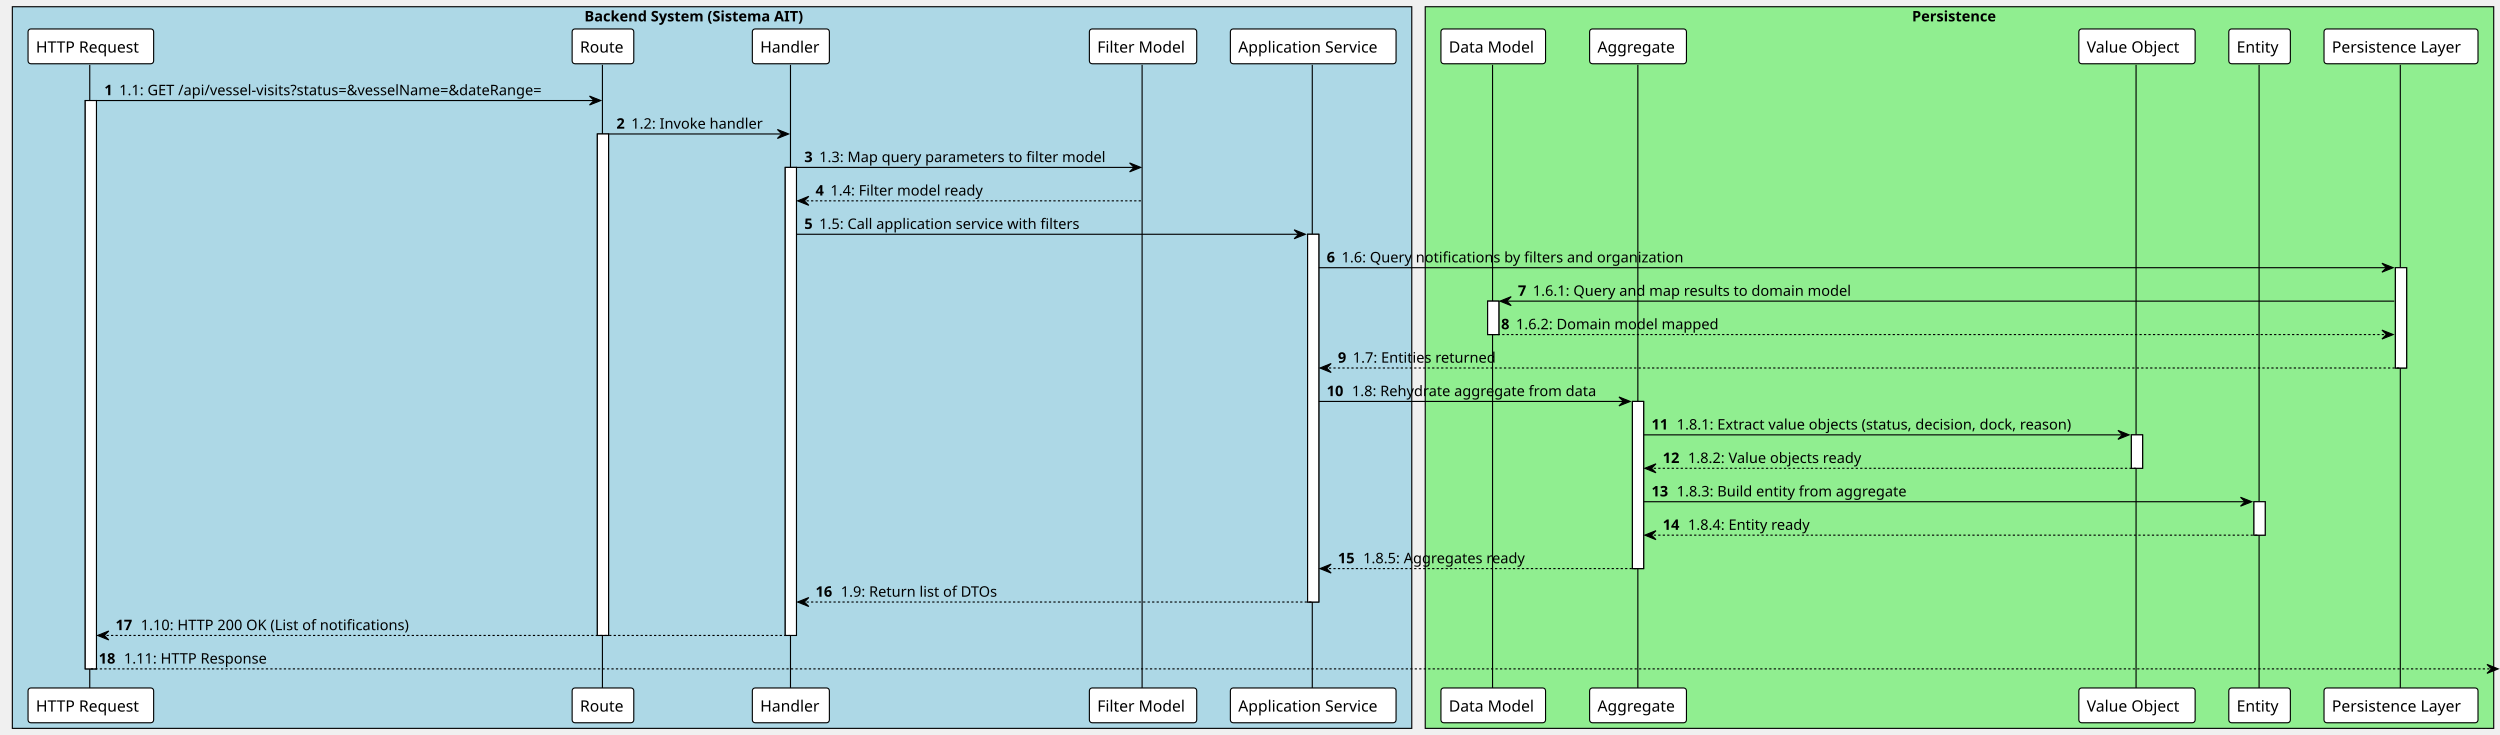
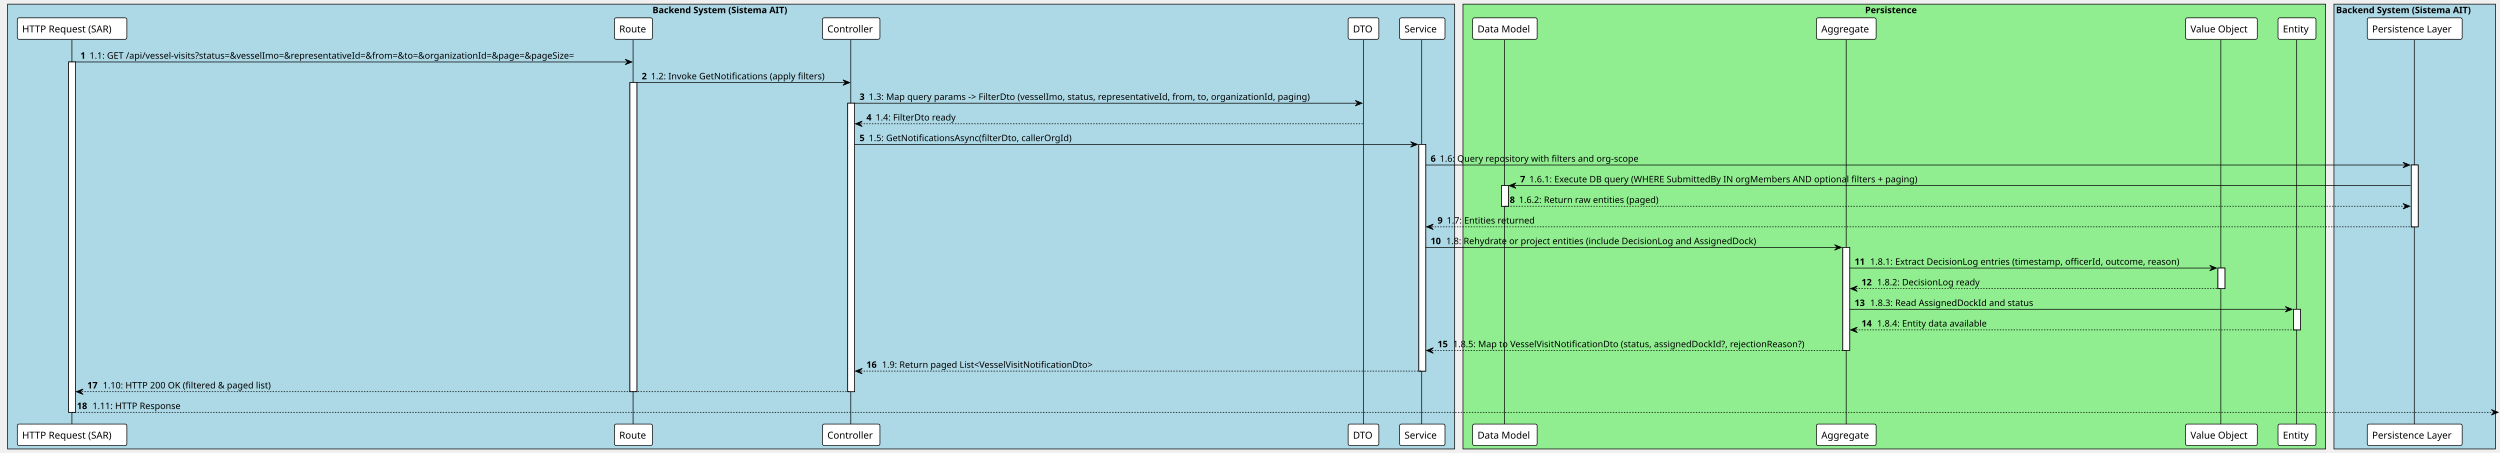
- <svg xmlns="http://www.w3.org/2000/svg" contentStyleType="text/css" data-diagram-type="SEQUENCE" height="393px" preserveAspectRatio="none" style="width:1337px;height:393px;background:#FFFFFF;" version="1.1" viewBox="0 0 1337 393" width="1337.4px" zoomAndPan="magnify">
+ <svg xmlns="http://www.w3.org/2000/svg" contentStyleType="text/css" data-diagram-type="SEQUENCE" height="393px" preserveAspectRatio="none" style="width:2169px;height:393px;background:#FFFFFF;" version="1.1" viewBox="0 0 2169 393" width="2169px" zoomAndPan="magnify">
  <defs />
  <g>
-     <rect fill="#ADD8E6" height="385.93" style="stroke:#000000;stroke-width:0.6;" width="748.415" x="6.6" y="3.6" />
-     <text fill="#000000" font-family="Verdana" font-size="7.8" font-weight="bold" lengthAdjust="spacing" textLength="136.534" x="312.541" y="11.442">Backend System (Sistema AIT)</text>
-     <rect fill="#90EE90" height="385.93" style="stroke:#000000;stroke-width:0.6;" width="571.423" x="762.215" y="3.6" />
-     <text fill="#000000" font-family="Verdana" font-size="7.8" font-weight="bold" lengthAdjust="spacing" textLength="50.753" x="1022.55" y="11.442">Persistence</text>
-     <g>
-       <rect fill="#FFFFFF" height="303.953" style="stroke:#000000;stroke-width:0.6;" width="6" x="45.584" y="53.768" />
-     </g>
-     <g>
-       <rect fill="#FFFFFF" height="268.194" style="stroke:#000000;stroke-width:0.6;" width="6" x="319.46" y="71.648" />
-     </g>
-     <g>
-       <rect fill="#FFFFFF" height="250.314" style="stroke:#000000;stroke-width:0.6;" width="6" x="419.95" y="89.527" />
-     </g>
-     <g>
-       <rect fill="#FFFFFF" height="196.675" style="stroke:#000000;stroke-width:0.6;" width="6" x="699.31" y="125.286" />
-     </g>
-     <g>
-       <rect fill="#FFFFFF" height="17.88" style="stroke:#000000;stroke-width:0.6;" width="6" x="795.588" y="161.046" />
-     </g>
-     <g>
-       <rect fill="#FFFFFF" height="89.398" style="stroke:#000000;stroke-width:0.6;" width="6" x="873.019" y="214.684" />
-     </g>
-     <g>
-       <rect fill="#FFFFFF" height="17.88" style="stroke:#000000;stroke-width:0.6;" width="6" x="1139.864" y="232.564" />
-     </g>
-     <g>
-       <rect fill="#FFFFFF" height="17.88" style="stroke:#000000;stroke-width:0.6;" width="6" x="1205.421" y="268.323" />
-     </g>
-     <g>
-       <rect fill="#FFFFFF" height="53.639" style="stroke:#000000;stroke-width:0.6;" width="6" x="1281.061" y="143.166" />
-     </g>
-     <g>
-       <rect fill="#000000" fill-opacity="0" height="333.833" width="4.8" x="46.184" y="34.688" />
-       <line style="stroke:#000000;stroke-width:0.6;" x1="48" x2="48" y1="34.688" y2="368.521" />
-     </g>
-     <g>
-       <rect fill="#000000" fill-opacity="0" height="333.833" width="4.8" x="320.06" y="34.688" />
-       <line style="stroke:#000000;stroke-width:0.6;" x1="322.176" x2="322.176" y1="34.688" y2="368.521" />
-     </g>
-     <g>
-       <rect fill="#000000" fill-opacity="0" height="333.833" width="4.8" x="420.55" y="34.688" />
-       <line style="stroke:#000000;stroke-width:0.6;" x1="422.75" x2="422.75" y1="34.688" y2="368.521" />
-     </g>
-     <g>
-       <rect fill="#000000" fill-opacity="0" height="333.833" width="4.8" x="608.9" y="34.688" />
-       <line style="stroke:#000000;stroke-width:0.6;" x1="610.796" x2="610.796" y1="34.688" y2="368.521" />
-     </g>
-     <g>
-       <rect fill="#000000" fill-opacity="0" height="333.833" width="4.8" x="699.91" y="34.688" />
-       <line style="stroke:#000000;stroke-width:0.6;" x1="701.805" x2="701.805" y1="34.688" y2="368.521" />
-     </g>
-     <g>
-       <rect fill="#000000" fill-opacity="0" height="333.833" width="4.8" x="796.188" y="34.688" />
-       <line style="stroke:#000000;stroke-width:0.6;" x1="798.215" x2="798.215" y1="34.688" y2="368.521" />
-     </g>
-     <g>
-       <rect fill="#000000" fill-opacity="0" height="333.833" width="4.8" x="873.619" y="34.688" />
-       <line style="stroke:#000000;stroke-width:0.6;" x1="875.924" x2="875.924" y1="34.688" y2="368.521" />
-     </g>
-     <g>
-       <rect fill="#000000" fill-opacity="0" height="333.833" width="4.8" x="1140.464" y="34.688" />
-       <line style="stroke:#000000;stroke-width:0.6;" x1="1142.368" x2="1142.368" y1="34.688" y2="368.521" />
-     </g>
-     <g>
-       <rect fill="#000000" fill-opacity="0" height="333.833" width="4.8" x="1206.021" y="34.688" />
-       <line style="stroke:#000000;stroke-width:0.6;" x1="1208.16" x2="1208.16" y1="34.688" y2="368.521" />
-     </g>
-     <g>
-       <rect fill="#000000" fill-opacity="0" height="333.833" width="4.8" x="1281.661" y="34.688" />
-       <line style="stroke:#000000;stroke-width:0.6;" x1="1283.683" x2="1283.683" y1="34.688" y2="368.521" />
+     <rect fill="#ADD8E6" height="385.93" style="stroke:#000000;stroke-width:0.6;" width="1255.483" x="6.6" y="3.6" />
+     <text fill="#000000" font-family="Verdana" font-size="7.8" font-weight="bold" lengthAdjust="spacing" textLength="136.534" x="566.074" y="11.442">Backend System (Sistema AIT)</text>
+     <rect fill="#90EE90" height="385.93" style="stroke:#000000;stroke-width:0.6;" width="748.451" x="1269.283" y="3.6" />
+     <text fill="#000000" font-family="Verdana" font-size="7.8" font-weight="bold" lengthAdjust="spacing" textLength="50.753" x="1618.131" y="11.442">Persistence</text>
+     <rect fill="#ADD8E6" height="385.93" style="stroke:#000000;stroke-width:0.6;" width="140.134" x="2024.933" y="3.6" />
+     <text fill="#000000" font-family="Verdana" font-size="7.8" font-weight="bold" lengthAdjust="spacing" textLength="136.534" x="2026.733" y="11.442">Backend System (Sistema AIT)</text>
+     <g>
+       <rect fill="#FFFFFF" height="303.953" style="stroke:#000000;stroke-width:0.6;" width="6" x="59.537" y="53.768" />
+     </g>
+     <g>
+       <rect fill="#FFFFFF" height="268.194" style="stroke:#000000;stroke-width:0.6;" width="6" x="546.546" y="71.648" />
+     </g>
+     <g>
+       <rect fill="#FFFFFF" height="250.314" style="stroke:#000000;stroke-width:0.6;" width="6" x="735.498" y="89.527" />
+     </g>
+     <g>
+       <rect fill="#FFFFFF" height="196.675" style="stroke:#000000;stroke-width:0.6;" width="6" x="1230.989" y="125.286" />
+     </g>
+     <g>
+       <rect fill="#FFFFFF" height="17.88" style="stroke:#000000;stroke-width:0.6;" width="6" x="1302.655" y="161.046" />
+     </g>
+     <g>
+       <rect fill="#FFFFFF" height="89.398" style="stroke:#000000;stroke-width:0.6;" width="6" x="1598.836" y="214.684" />
+     </g>
+     <g>
+       <rect fill="#FFFFFF" height="17.88" style="stroke:#000000;stroke-width:0.6;" width="6" x="1924.314" y="232.564" />
+     </g>
+     <g>
+       <rect fill="#FFFFFF" height="17.88" style="stroke:#000000;stroke-width:0.6;" width="6" x="1989.872" y="268.323" />
+     </g>
+     <g>
+       <rect fill="#FFFFFF" height="53.639" style="stroke:#000000;stroke-width:0.6;" width="6" x="2092" y="143.166" />
+     </g>
+     <g>
+       <rect fill="#000000" fill-opacity="0" height="333.833" width="4.8" x="60.137" y="34.688" />
+       <line style="stroke:#000000;stroke-width:0.6;" x1="62.4" x2="62.4" y1="34.688" y2="368.521" />
+     </g>
+     <g>
+       <rect fill="#000000" fill-opacity="0" height="333.833" width="4.8" x="547.146" y="34.688" />
+       <line style="stroke:#000000;stroke-width:0.6;" x1="549.262" x2="549.262" y1="34.688" y2="368.521" />
+     </g>
+     <g>
+       <rect fill="#000000" fill-opacity="0" height="333.833" width="4.8" x="736.098" y="34.688" />
+       <line style="stroke:#000000;stroke-width:0.6;" x1="738.163" x2="738.163" y1="34.688" y2="368.521" />
+     </g>
+     <g>
+       <rect fill="#000000" fill-opacity="0" height="333.833" width="4.8" x="1180.565" y="34.688" />
+       <line style="stroke:#000000;stroke-width:0.6;" x1="1182.835" x2="1182.835" y1="34.688" y2="368.521" />
+     </g>
+     <g>
+       <rect fill="#000000" fill-opacity="0" height="333.833" width="4.8" x="1231.589" y="34.688" />
+       <line style="stroke:#000000;stroke-width:0.6;" x1="1233.495" x2="1233.495" y1="34.688" y2="368.521" />
+     </g>
+     <g>
+       <rect fill="#000000" fill-opacity="0" height="333.833" width="4.8" x="1303.255" y="34.688" />
+       <line style="stroke:#000000;stroke-width:0.6;" x1="1305.283" x2="1305.283" y1="34.688" y2="368.521" />
+     </g>
+     <g>
+       <rect fill="#000000" fill-opacity="0" height="333.833" width="4.8" x="1599.436" y="34.688" />
+       <line style="stroke:#000000;stroke-width:0.6;" x1="1601.741" x2="1601.741" y1="34.688" y2="368.521" />
+     </g>
+     <g>
+       <rect fill="#000000" fill-opacity="0" height="333.833" width="4.8" x="1924.914" y="34.688" />
+       <line style="stroke:#000000;stroke-width:0.6;" x1="1926.818" x2="1926.818" y1="34.688" y2="368.521" />
+     </g>
+     <g>
+       <rect fill="#000000" fill-opacity="0" height="333.833" width="4.8" x="1990.472" y="34.688" />
+       <line style="stroke:#000000;stroke-width:0.6;" x1="1992.61" x2="1992.61" y1="34.688" y2="368.521" />
+     </g>
+     <g>
+       <rect fill="#000000" fill-opacity="0" height="333.833" width="4.8" x="2092.6" y="34.688" />
+       <line style="stroke:#000000;stroke-width:0.6;" x1="2094.623" x2="2094.623" y1="34.688" y2="368.521" />
    </g>
    <g class="participant participant-head" data-participant="HttpRequest">
-       <rect fill="#FFFFFF" height="18.609" rx="1.5" ry="1.5" style="stroke:#000000;stroke-width:0.6;" width="67.167" x="15" y="15.48" />
-       <text fill="#000000" font-family="Verdana" font-size="8.4" lengthAdjust="spacing" textLength="58.767" x="19.2" y="28.125">HTTP Request</text>
+       <rect fill="#FFFFFF" height="18.609" rx="1.5" ry="1.5" style="stroke:#000000;stroke-width:0.6;" width="95.074" x="15" y="15.48" />
+       <text fill="#000000" font-family="Verdana" font-size="8.4" lengthAdjust="spacing" textLength="86.674" x="19.2" y="28.125">HTTP Request (SAR)</text>
    </g>
    <g class="participant participant-tail" data-participant="HttpRequest">
-       <rect fill="#FFFFFF" height="18.609" rx="1.5" ry="1.5" style="stroke:#000000;stroke-width:0.6;" width="67.167" x="15" y="367.921" />
-       <text fill="#000000" font-family="Verdana" font-size="8.4" lengthAdjust="spacing" textLength="58.767" x="19.2" y="380.566">HTTP Request</text>
+       <rect fill="#FFFFFF" height="18.609" rx="1.5" ry="1.5" style="stroke:#000000;stroke-width:0.6;" width="95.074" x="15" y="367.921" />
+       <text fill="#000000" font-family="Verdana" font-size="8.4" lengthAdjust="spacing" textLength="86.674" x="19.2" y="380.566">HTTP Request (SAR)</text>
    </g>
    <g class="participant participant-head" data-participant="Route">
-       <rect fill="#FFFFFF" height="18.609" rx="1.5" ry="1.5" style="stroke:#000000;stroke-width:0.6;" width="32.968" x="305.976" y="15.48" />
-       <text fill="#000000" font-family="Verdana" font-size="8.4" lengthAdjust="spacing" textLength="24.568" x="310.176" y="28.125">Route</text>
+       <rect fill="#FFFFFF" height="18.609" rx="1.5" ry="1.5" style="stroke:#000000;stroke-width:0.6;" width="32.968" x="533.062" y="15.48" />
+       <text fill="#000000" font-family="Verdana" font-size="8.4" lengthAdjust="spacing" textLength="24.568" x="537.262" y="28.125">Route</text>
    </g>
    <g class="participant participant-tail" data-participant="Route">
-       <rect fill="#FFFFFF" height="18.609" rx="1.5" ry="1.5" style="stroke:#000000;stroke-width:0.6;" width="32.968" x="305.976" y="367.921" />
-       <text fill="#000000" font-family="Verdana" font-size="8.4" lengthAdjust="spacing" textLength="24.568" x="310.176" y="380.566">Route</text>
-     </g>
-     <g class="participant participant-head" data-participant="Handler">
-       <rect fill="#FFFFFF" height="18.609" rx="1.5" ry="1.5" style="stroke:#000000;stroke-width:0.6;" width="41.2" x="402.35" y="15.48" />
-       <text fill="#000000" font-family="Verdana" font-size="8.4" lengthAdjust="spacing" textLength="32.8" x="406.55" y="28.125">Handler</text>
-     </g>
-     <g class="participant participant-tail" data-participant="Handler">
-       <rect fill="#FFFFFF" height="18.609" rx="1.5" ry="1.5" style="stroke:#000000;stroke-width:0.6;" width="41.2" x="402.35" y="367.921" />
-       <text fill="#000000" font-family="Verdana" font-size="8.4" lengthAdjust="spacing" textLength="32.8" x="406.55" y="380.566">Handler</text>
-     </g>
-     <g class="participant participant-head" data-participant="FilterModel">
-       <rect fill="#FFFFFF" height="18.609" rx="1.5" ry="1.5" style="stroke:#000000;stroke-width:0.6;" width="57.41" x="582.596" y="15.48" />
-       <text fill="#000000" font-family="Verdana" font-size="8.4" lengthAdjust="spacing" textLength="49.01" x="586.796" y="28.125">Filter Model</text>
-     </g>
-     <g class="participant participant-tail" data-participant="FilterModel">
-       <rect fill="#FFFFFF" height="18.609" rx="1.5" ry="1.5" style="stroke:#000000;stroke-width:0.6;" width="57.41" x="582.596" y="367.921" />
-       <text fill="#000000" font-family="Verdana" font-size="8.4" lengthAdjust="spacing" textLength="49.01" x="586.796" y="380.566">Filter Model</text>
-     </g>
-     <g class="participant participant-head" data-participant="AppService">
-       <rect fill="#FFFFFF" height="18.609" rx="1.5" ry="1.5" style="stroke:#000000;stroke-width:0.6;" width="88.61" x="658.005" y="15.48" />
-       <text fill="#000000" font-family="Verdana" font-size="8.4" lengthAdjust="spacing" textLength="80.21" x="662.205" y="28.125">Application Service</text>
-     </g>
-     <g class="participant participant-tail" data-participant="AppService">
-       <rect fill="#FFFFFF" height="18.609" rx="1.5" ry="1.5" style="stroke:#000000;stroke-width:0.6;" width="88.61" x="658.005" y="367.921" />
-       <text fill="#000000" font-family="Verdana" font-size="8.4" lengthAdjust="spacing" textLength="80.21" x="662.205" y="380.566">Application Service</text>
+       <rect fill="#FFFFFF" height="18.609" rx="1.5" ry="1.5" style="stroke:#000000;stroke-width:0.6;" width="32.968" x="533.062" y="367.921" />
+       <text fill="#000000" font-family="Verdana" font-size="8.4" lengthAdjust="spacing" textLength="24.568" x="537.262" y="380.566">Route</text>
+     </g>
+     <g class="participant participant-head" data-participant="Controller">
+       <rect fill="#FFFFFF" height="18.609" rx="1.5" ry="1.5" style="stroke:#000000;stroke-width:0.6;" width="49.871" x="713.563" y="15.48" />
+       <text fill="#000000" font-family="Verdana" font-size="8.4" lengthAdjust="spacing" textLength="41.471" x="717.763" y="28.125">Controller</text>
+     </g>
+     <g class="participant participant-tail" data-participant="Controller">
+       <rect fill="#FFFFFF" height="18.609" rx="1.5" ry="1.5" style="stroke:#000000;stroke-width:0.6;" width="49.871" x="713.563" y="367.921" />
+       <text fill="#000000" font-family="Verdana" font-size="8.4" lengthAdjust="spacing" textLength="41.471" x="717.763" y="380.566">Controller</text>
+     </g>
+     <g class="participant participant-head" data-participant="Dto">
+       <rect fill="#FFFFFF" height="18.609" rx="1.5" ry="1.5" style="stroke:#000000;stroke-width:0.6;" width="26.66" x="1169.635" y="15.48" />
+       <text fill="#000000" font-family="Verdana" font-size="8.4" lengthAdjust="spacing" textLength="18.26" x="1173.835" y="28.125">DTO</text>
+     </g>
+     <g class="participant participant-tail" data-participant="Dto">
+       <rect fill="#FFFFFF" height="18.609" rx="1.5" ry="1.5" style="stroke:#000000;stroke-width:0.6;" width="26.66" x="1169.635" y="367.921" />
+       <text fill="#000000" font-family="Verdana" font-size="8.4" lengthAdjust="spacing" textLength="18.26" x="1173.835" y="380.566">DTO</text>
+     </g>
+     <g class="participant participant-head" data-participant="Service">
+       <rect fill="#FFFFFF" height="18.609" rx="1.5" ry="1.5" style="stroke:#000000;stroke-width:0.6;" width="39.387" x="1214.295" y="15.48" />
+       <text fill="#000000" font-family="Verdana" font-size="8.4" lengthAdjust="spacing" textLength="30.987" x="1218.495" y="28.125">Service</text>
+     </g>
+     <g class="participant participant-tail" data-participant="Service">
+       <rect fill="#FFFFFF" height="18.609" rx="1.5" ry="1.5" style="stroke:#000000;stroke-width:0.6;" width="39.387" x="1214.295" y="367.921" />
+       <text fill="#000000" font-family="Verdana" font-size="8.4" lengthAdjust="spacing" textLength="30.987" x="1218.495" y="380.566">Service</text>
    </g>
    <g class="participant participant-head" data-participant="DataModel">
-       <rect fill="#FFFFFF" height="18.609" rx="1.5" ry="1.5" style="stroke:#000000;stroke-width:0.6;" width="55.945" x="770.615" y="15.48" />
-       <text fill="#000000" font-family="Verdana" font-size="8.4" lengthAdjust="spacing" textLength="47.545" x="774.815" y="28.125">Data Model</text>
+       <rect fill="#FFFFFF" height="18.609" rx="1.5" ry="1.5" style="stroke:#000000;stroke-width:0.6;" width="55.945" x="1277.683" y="15.48" />
+       <text fill="#000000" font-family="Verdana" font-size="8.4" lengthAdjust="spacing" textLength="47.545" x="1281.883" y="28.125">Data Model</text>
    </g>
    <g class="participant participant-tail" data-participant="DataModel">
-       <rect fill="#FFFFFF" height="18.609" rx="1.5" ry="1.5" style="stroke:#000000;stroke-width:0.6;" width="55.945" x="770.615" y="367.921" />
-       <text fill="#000000" font-family="Verdana" font-size="8.4" lengthAdjust="spacing" textLength="47.545" x="774.815" y="380.566">Data Model</text>
+       <rect fill="#FFFFFF" height="18.609" rx="1.5" ry="1.5" style="stroke:#000000;stroke-width:0.6;" width="55.945" x="1277.683" y="367.921" />
+       <text fill="#000000" font-family="Verdana" font-size="8.4" lengthAdjust="spacing" textLength="47.545" x="1281.883" y="380.566">Data Model</text>
    </g>
    <g class="participant participant-head" data-participant="Aggregate">
-       <rect fill="#FFFFFF" height="18.609" rx="1.5" ry="1.5" style="stroke:#000000;stroke-width:0.6;" width="51.79" x="850.124" y="15.48" />
-       <text fill="#000000" font-family="Verdana" font-size="8.4" lengthAdjust="spacing" textLength="43.39" x="854.324" y="28.125">Aggregate</text>
+       <rect fill="#FFFFFF" height="18.609" rx="1.5" ry="1.5" style="stroke:#000000;stroke-width:0.6;" width="51.79" x="1575.941" y="15.48" />
+       <text fill="#000000" font-family="Verdana" font-size="8.4" lengthAdjust="spacing" textLength="43.39" x="1580.141" y="28.125">Aggregate</text>
    </g>
    <g class="participant participant-tail" data-participant="Aggregate">
-       <rect fill="#FFFFFF" height="18.609" rx="1.5" ry="1.5" style="stroke:#000000;stroke-width:0.6;" width="51.79" x="850.124" y="367.921" />
-       <text fill="#000000" font-family="Verdana" font-size="8.4" lengthAdjust="spacing" textLength="43.39" x="854.324" y="380.566">Aggregate</text>
+       <rect fill="#FFFFFF" height="18.609" rx="1.5" ry="1.5" style="stroke:#000000;stroke-width:0.6;" width="51.79" x="1575.941" y="367.921" />
+       <text fill="#000000" font-family="Verdana" font-size="8.4" lengthAdjust="spacing" textLength="43.39" x="1580.141" y="380.566">Aggregate</text>
    </g>
    <g class="participant participant-head" data-participant="ValueObject">
-       <rect fill="#FFFFFF" height="18.609" rx="1.5" ry="1.5" style="stroke:#000000;stroke-width:0.6;" width="62.192" x="1111.768" y="15.48" />
-       <text fill="#000000" font-family="Verdana" font-size="8.4" lengthAdjust="spacing" textLength="53.792" x="1115.968" y="28.125">Value Object</text>
+       <rect fill="#FFFFFF" height="18.609" rx="1.5" ry="1.5" style="stroke:#000000;stroke-width:0.6;" width="62.192" x="1896.218" y="15.48" />
+       <text fill="#000000" font-family="Verdana" font-size="8.4" lengthAdjust="spacing" textLength="53.792" x="1900.418" y="28.125">Value Object</text>
    </g>
    <g class="participant participant-tail" data-participant="ValueObject">
-       <rect fill="#FFFFFF" height="18.609" rx="1.5" ry="1.5" style="stroke:#000000;stroke-width:0.6;" width="62.192" x="1111.768" y="367.921" />
-       <text fill="#000000" font-family="Verdana" font-size="8.4" lengthAdjust="spacing" textLength="53.792" x="1115.968" y="380.566">Value Object</text>
+       <rect fill="#FFFFFF" height="18.609" rx="1.5" ry="1.5" style="stroke:#000000;stroke-width:0.6;" width="62.192" x="1896.218" y="367.921" />
+       <text fill="#000000" font-family="Verdana" font-size="8.4" lengthAdjust="spacing" textLength="53.792" x="1900.418" y="380.566">Value Object</text>
    </g>
    <g class="participant participant-head" data-participant="Entity">
-       <rect fill="#FFFFFF" height="18.609" rx="1.5" ry="1.5" style="stroke:#000000;stroke-width:0.6;" width="32.923" x="1191.96" y="15.48" />
-       <text fill="#000000" font-family="Verdana" font-size="8.4" lengthAdjust="spacing" textLength="24.523" x="1196.16" y="28.125">Entity</text>
+       <rect fill="#FFFFFF" height="18.609" rx="1.5" ry="1.5" style="stroke:#000000;stroke-width:0.6;" width="32.923" x="1976.41" y="15.48" />
+       <text fill="#000000" font-family="Verdana" font-size="8.4" lengthAdjust="spacing" textLength="24.523" x="1980.61" y="28.125">Entity</text>
    </g>
    <g class="participant participant-tail" data-participant="Entity">
-       <rect fill="#FFFFFF" height="18.609" rx="1.5" ry="1.5" style="stroke:#000000;stroke-width:0.6;" width="32.923" x="1191.96" y="367.921" />
-       <text fill="#000000" font-family="Verdana" font-size="8.4" lengthAdjust="spacing" textLength="24.523" x="1196.16" y="380.566">Entity</text>
+       <rect fill="#FFFFFF" height="18.609" rx="1.5" ry="1.5" style="stroke:#000000;stroke-width:0.6;" width="32.923" x="1976.41" y="367.921" />
+       <text fill="#000000" font-family="Verdana" font-size="8.4" lengthAdjust="spacing" textLength="24.523" x="1980.61" y="380.566">Entity</text>
    </g>
    <g class="participant participant-head" data-participant="Persistence">
-       <rect fill="#FFFFFF" height="18.609" rx="1.5" ry="1.5" style="stroke:#000000;stroke-width:0.6;" width="82.355" x="1242.883" y="15.48" />
-       <text fill="#000000" font-family="Verdana" font-size="8.4" lengthAdjust="spacing" textLength="73.955" x="1247.083" y="28.125">Persistence Layer</text>
+       <rect fill="#FFFFFF" height="18.609" rx="1.5" ry="1.5" style="stroke:#000000;stroke-width:0.6;" width="82.355" x="2053.823" y="15.48" />
+       <text fill="#000000" font-family="Verdana" font-size="8.4" lengthAdjust="spacing" textLength="73.955" x="2058.023" y="28.125">Persistence Layer</text>
    </g>
    <g class="participant participant-tail" data-participant="Persistence">
-       <rect fill="#FFFFFF" height="18.609" rx="1.5" ry="1.5" style="stroke:#000000;stroke-width:0.6;" width="82.355" x="1242.883" y="367.921" />
-       <text fill="#000000" font-family="Verdana" font-size="8.4" lengthAdjust="spacing" textLength="73.955" x="1247.083" y="380.566">Persistence Layer</text>
-     </g>
-     <g>
-       <rect fill="#FFFFFF" height="303.953" style="stroke:#000000;stroke-width:0.6;" width="6" x="45.584" y="53.768" />
-     </g>
-     <g>
-       <rect fill="#FFFFFF" height="268.194" style="stroke:#000000;stroke-width:0.6;" width="6" x="319.46" y="71.648" />
-     </g>
-     <g>
-       <rect fill="#FFFFFF" height="250.314" style="stroke:#000000;stroke-width:0.6;" width="6" x="419.95" y="89.527" />
-     </g>
-     <g>
-       <rect fill="#FFFFFF" height="196.675" style="stroke:#000000;stroke-width:0.6;" width="6" x="699.31" y="125.286" />
-     </g>
-     <g>
-       <rect fill="#FFFFFF" height="17.88" style="stroke:#000000;stroke-width:0.6;" width="6" x="795.588" y="161.046" />
-     </g>
-     <g>
-       <rect fill="#FFFFFF" height="89.398" style="stroke:#000000;stroke-width:0.6;" width="6" x="873.019" y="214.684" />
-     </g>
-     <g>
-       <rect fill="#FFFFFF" height="17.88" style="stroke:#000000;stroke-width:0.6;" width="6" x="1139.864" y="232.564" />
-     </g>
-     <g>
-       <rect fill="#FFFFFF" height="17.88" style="stroke:#000000;stroke-width:0.6;" width="6" x="1205.421" y="268.323" />
-     </g>
-     <g>
-       <rect fill="#FFFFFF" height="53.639" style="stroke:#000000;stroke-width:0.6;" width="6" x="1281.061" y="143.166" />
+       <rect fill="#FFFFFF" height="18.609" rx="1.5" ry="1.5" style="stroke:#000000;stroke-width:0.6;" width="82.355" x="2053.823" y="367.921" />
+       <text fill="#000000" font-family="Verdana" font-size="8.4" lengthAdjust="spacing" textLength="73.955" x="2058.023" y="380.566">Persistence Layer</text>
+     </g>
+     <g>
+       <rect fill="#FFFFFF" height="303.953" style="stroke:#000000;stroke-width:0.6;" width="6" x="59.537" y="53.768" />
+     </g>
+     <g>
+       <rect fill="#FFFFFF" height="268.194" style="stroke:#000000;stroke-width:0.6;" width="6" x="546.546" y="71.648" />
+     </g>
+     <g>
+       <rect fill="#FFFFFF" height="250.314" style="stroke:#000000;stroke-width:0.6;" width="6" x="735.498" y="89.527" />
+     </g>
+     <g>
+       <rect fill="#FFFFFF" height="196.675" style="stroke:#000000;stroke-width:0.6;" width="6" x="1230.989" y="125.286" />
+     </g>
+     <g>
+       <rect fill="#FFFFFF" height="17.88" style="stroke:#000000;stroke-width:0.6;" width="6" x="1302.655" y="161.046" />
+     </g>
+     <g>
+       <rect fill="#FFFFFF" height="89.398" style="stroke:#000000;stroke-width:0.6;" width="6" x="1598.836" y="214.684" />
+     </g>
+     <g>
+       <rect fill="#FFFFFF" height="17.88" style="stroke:#000000;stroke-width:0.6;" width="6" x="1924.314" y="232.564" />
+     </g>
+     <g>
+       <rect fill="#FFFFFF" height="17.88" style="stroke:#000000;stroke-width:0.6;" width="6" x="1989.872" y="268.323" />
+     </g>
+     <g>
+       <rect fill="#FFFFFF" height="53.639" style="stroke:#000000;stroke-width:0.6;" width="6" x="2092" y="143.166" />
    </g>
    <g class="message" data-participant-1="HttpRequest" data-participant-2="Route">
-       <polygon fill="#000000" points="315.26,51.368,321.26,53.768,315.26,56.168,317.66,53.768" style="stroke:#000000;stroke-width:0.6;" />
-       <line style="stroke:#000000;stroke-width:0.6;" x1="51.584" x2="318.86" y1="53.768" y2="53.768" />
-       <text fill="#000000" font-family="Verdana" font-size="7.8" font-weight="bold" lengthAdjust="spacing" textLength="5.545" x="55.784" y="50.93">1</text>
-       <text fill="#000000" font-family="Verdana" font-size="7.8" lengthAdjust="spacing" textLength="251.531" x="63.729" y="50.93">1.1: GET /api/vessel-visits?status=&amp;vesselName=&amp;dateRange=</text>
-     </g>
-     <g class="message" data-participant-1="Route" data-participant-2="Handler">
-       <polygon fill="#000000" points="415.75,69.248,421.75,71.648,415.75,74.048,418.15,71.648" style="stroke:#000000;stroke-width:0.6;" />
-       <line style="stroke:#000000;stroke-width:0.6;" x1="325.46" x2="419.35" y1="71.648" y2="71.648" />
-       <text fill="#000000" font-family="Verdana" font-size="7.8" font-weight="bold" lengthAdjust="spacing" textLength="5.545" x="329.66" y="68.81">2</text>
-       <text fill="#000000" font-family="Verdana" font-size="7.8" lengthAdjust="spacing" textLength="78.145" x="337.605" y="68.81">1.2: Invoke handler</text>
-     </g>
-     <g class="message" data-participant-1="Handler" data-participant-2="FilterModel">
-       <polygon fill="#000000" points="604.1,87.127,610.1,89.527,604.1,91.927,606.5,89.527" style="stroke:#000000;stroke-width:0.6;" />
-       <line style="stroke:#000000;stroke-width:0.6;" x1="425.95" x2="607.7" y1="89.527" y2="89.527" />
-       <text fill="#000000" font-family="Verdana" font-size="7.8" font-weight="bold" lengthAdjust="spacing" textLength="5.545" x="430.15" y="86.689">3</text>
-       <text fill="#000000" font-family="Verdana" font-size="7.8" lengthAdjust="spacing" textLength="166.005" x="438.095" y="86.689">1.3: Map query parameters to filter model</text>
-     </g>
-     <g class="message" data-participant-1="FilterModel" data-participant-2="Handler">
-       <polygon fill="#000000" points="432.55,105.007,426.55,107.407,432.55,109.807,430.15,107.407" style="stroke:#000000;stroke-width:0.6;" />
-       <line style="stroke:#000000;stroke-width:0.6;stroke-dasharray:1.2,1.2;" x1="428.95" x2="610.7" y1="107.407" y2="107.407" />
-       <text fill="#000000" font-family="Verdana" font-size="7.8" font-weight="bold" lengthAdjust="spacing" textLength="5.545" x="436.15" y="104.569">4</text>
-       <text fill="#000000" font-family="Verdana" font-size="7.8" lengthAdjust="spacing" textLength="90.439" x="444.095" y="104.569">1.4: Filter model ready</text>
-     </g>
-     <g class="message" data-participant-1="Handler" data-participant-2="AppService">
-       <polygon fill="#000000" points="692.11,122.886,698.11,125.286,692.11,127.686,694.51,125.286" style="stroke:#000000;stroke-width:0.6;" />
-       <line style="stroke:#000000;stroke-width:0.6;" x1="425.95" x2="695.71" y1="125.286" y2="125.286" />
-       <text fill="#000000" font-family="Verdana" font-size="7.8" font-weight="bold" lengthAdjust="spacing" textLength="5.545" x="430.15" y="122.449">5</text>
-       <text fill="#000000" font-family="Verdana" font-size="7.8" lengthAdjust="spacing" textLength="152.911" x="438.095" y="122.449">1.5: Call application service with filters</text>
-     </g>
-     <g class="message" data-participant-1="AppService" data-participant-2="Persistence">
-       <polygon fill="#000000" points="1273.861,140.766,1279.861,143.166,1273.861,145.566,1276.261,143.166" style="stroke:#000000;stroke-width:0.6;" />
-       <line style="stroke:#000000;stroke-width:0.6;" x1="705.31" x2="1277.461" y1="143.166" y2="143.166" />
-       <text fill="#000000" font-family="Verdana" font-size="7.8" font-weight="bold" lengthAdjust="spacing" textLength="5.545" x="709.51" y="140.328">6</text>
-       <text fill="#000000" font-family="Verdana" font-size="7.8" lengthAdjust="spacing" textLength="198.321" x="717.456" y="140.328">1.6: Query notifications by filters and organization</text>
+       <polygon fill="#000000" points="542.346,51.368,548.346,53.768,542.346,56.168,544.746,53.768" style="stroke:#000000;stroke-width:0.6;" />
+       <line style="stroke:#000000;stroke-width:0.6;" x1="65.537" x2="545.946" y1="53.768" y2="53.768" />
+       <text fill="#000000" font-family="Verdana" font-size="7.8" font-weight="bold" lengthAdjust="spacing" textLength="5.545" x="69.737" y="50.93">1</text>
+       <text fill="#000000" font-family="Verdana" font-size="7.8" lengthAdjust="spacing" textLength="464.664" x="77.682" y="50.93">1.1: GET /api/vessel-visits?status=&amp;vesselImo=&amp;representativeId=&amp;from=&amp;to=&amp;organizationId=&amp;page=&amp;pageSize=</text>
+     </g>
+     <g class="message" data-participant-1="Route" data-participant-2="Controller">
+       <polygon fill="#000000" points="731.298,69.248,737.298,71.648,731.298,74.048,733.698,71.648" style="stroke:#000000;stroke-width:0.6;" />
+       <line style="stroke:#000000;stroke-width:0.6;" x1="552.546" x2="734.898" y1="71.648" y2="71.648" />
+       <text fill="#000000" font-family="Verdana" font-size="7.8" font-weight="bold" lengthAdjust="spacing" textLength="5.545" x="556.746" y="68.81">2</text>
+       <text fill="#000000" font-family="Verdana" font-size="7.8" lengthAdjust="spacing" textLength="166.607" x="564.691" y="68.81">1.2: Invoke GetNotifications (apply filters)</text>
+     </g>
+     <g class="message" data-participant-1="Controller" data-participant-2="Dto">
+       <polygon fill="#000000" points="1175.765,87.127,1181.765,89.527,1175.765,91.927,1178.165,89.527" style="stroke:#000000;stroke-width:0.6;" />
+       <line style="stroke:#000000;stroke-width:0.6;" x1="741.498" x2="1179.365" y1="89.527" y2="89.527" />
+       <text fill="#000000" font-family="Verdana" font-size="7.8" font-weight="bold" lengthAdjust="spacing" textLength="5.545" x="745.698" y="86.689">3</text>
+       <text fill="#000000" font-family="Verdana" font-size="7.8" lengthAdjust="spacing" textLength="422.122" x="753.644" y="86.689">1.3: Map query params -&gt; FilterDto (vesselImo, status, representativeId, from, to, organizationId, paging)</text>
+     </g>
+     <g class="message" data-participant-1="Dto" data-participant-2="Controller">
+       <polygon fill="#000000" points="748.098,105.007,742.098,107.407,748.098,109.807,745.698,107.407" style="stroke:#000000;stroke-width:0.6;" />
+       <line style="stroke:#000000;stroke-width:0.6;stroke-dasharray:1.2,1.2;" x1="744.498" x2="1182.365" y1="107.407" y2="107.407" />
+       <text fill="#000000" font-family="Verdana" font-size="7.8" font-weight="bold" lengthAdjust="spacing" textLength="5.545" x="751.698" y="104.569">4</text>
+       <text fill="#000000" font-family="Verdana" font-size="7.8" lengthAdjust="spacing" textLength="77.547" x="759.644" y="104.569">1.4: FilterDto ready</text>
+     </g>
+     <g class="message" data-participant-1="Controller" data-participant-2="Service">
+       <polygon fill="#000000" points="1223.789,122.886,1229.789,125.286,1223.789,127.686,1226.189,125.286" style="stroke:#000000;stroke-width:0.6;" />
+       <line style="stroke:#000000;stroke-width:0.6;" x1="741.498" x2="1227.389" y1="125.286" y2="125.286" />
+       <text fill="#000000" font-family="Verdana" font-size="7.8" font-weight="bold" lengthAdjust="spacing" textLength="5.545" x="745.698" y="122.449">5</text>
+       <text fill="#000000" font-family="Verdana" font-size="7.8" lengthAdjust="spacing" textLength="192.208" x="753.644" y="122.449">1.5: GetNotificationsAsync(filterDto, callerOrgId)</text>
+     </g>
+     <g class="message" data-participant-1="Service" data-participant-2="Persistence">
+       <polygon fill="#000000" points="2084.8,140.766,2090.8,143.166,2084.8,145.566,2087.2,143.166" style="stroke:#000000;stroke-width:0.6;" />
+       <line style="stroke:#000000;stroke-width:0.6;" x1="1236.989" x2="2088.4" y1="143.166" y2="143.166" />
+       <text fill="#000000" font-family="Verdana" font-size="7.8" font-weight="bold" lengthAdjust="spacing" textLength="5.545" x="1241.189" y="140.328">6</text>
+       <text fill="#000000" font-family="Verdana" font-size="7.8" lengthAdjust="spacing" textLength="187.924" x="1249.134" y="140.328">1.6: Query repository with filters and org-scope</text>
    </g>
    <g class="message" data-participant-1="Persistence" data-participant-2="DataModel">
-       <polygon fill="#000000" points="808.188,158.645,802.188,161.046,808.188,163.446,805.788,161.046" style="stroke:#000000;stroke-width:0.6;" />
-       <line style="stroke:#000000;stroke-width:0.6;" x1="804.588" x2="1280.461" y1="161.046" y2="161.046" />
-       <text fill="#000000" font-family="Verdana" font-size="7.8" font-weight="bold" lengthAdjust="spacing" textLength="5.545" x="811.788" y="158.208">7</text>
-       <text fill="#000000" font-family="Verdana" font-size="7.8" lengthAdjust="spacing" textLength="185.536" x="819.733" y="158.208">1.6.1: Query and map results to domain model</text>
+       <polygon fill="#000000" points="1315.255,158.645,1309.255,161.046,1315.255,163.446,1312.855,161.046" style="stroke:#000000;stroke-width:0.6;" />
+       <line style="stroke:#000000;stroke-width:0.6;" x1="1311.655" x2="2091.4" y1="161.046" y2="161.046" />
+       <text fill="#000000" font-family="Verdana" font-size="7.8" font-weight="bold" lengthAdjust="spacing" textLength="5.545" x="1318.855" y="158.208">7</text>
+       <text fill="#000000" font-family="Verdana" font-size="7.8" lengthAdjust="spacing" textLength="369.159" x="1326.801" y="158.208">1.6.1: Execute DB query (WHERE SubmittedBy IN orgMembers AND optional filters + paging)</text>
    </g>
    <g class="message" data-participant-1="DataModel" data-participant-2="Persistence">
-       <polygon fill="#000000" points="1273.861,176.525,1279.861,178.925,1273.861,181.325,1276.261,178.925" style="stroke:#000000;stroke-width:0.6;" />
-       <line style="stroke:#000000;stroke-width:0.6;stroke-dasharray:1.2,1.2;" x1="798.588" x2="1277.461" y1="178.925" y2="178.925" />
-       <text fill="#000000" font-family="Verdana" font-size="7.8" font-weight="bold" lengthAdjust="spacing" textLength="5.545" x="802.788" y="176.087">8</text>
-       <text fill="#000000" font-family="Verdana" font-size="7.8" lengthAdjust="spacing" textLength="117.876" x="810.733" y="176.087">1.6.2: Domain model mapped</text>
-     </g>
-     <g class="message" data-participant-1="Persistence" data-participant-2="AppService">
-       <polygon fill="#000000" points="711.91,194.405,705.91,196.805,711.91,199.205,709.51,196.805" style="stroke:#000000;stroke-width:0.6;" />
-       <line style="stroke:#000000;stroke-width:0.6;stroke-dasharray:1.2,1.2;" x1="708.31" x2="1283.461" y1="196.805" y2="196.805" />
-       <text fill="#000000" font-family="Verdana" font-size="7.8" font-weight="bold" lengthAdjust="spacing" textLength="5.545" x="715.51" y="193.967">9</text>
-       <text fill="#000000" font-family="Verdana" font-size="7.8" lengthAdjust="spacing" textLength="84.543" x="723.456" y="193.967">1.7: Entities returned</text>
-     </g>
-     <g class="message" data-participant-1="AppService" data-participant-2="Aggregate">
-       <polygon fill="#000000" points="865.819,212.284,871.819,214.684,865.819,217.084,868.219,214.684" style="stroke:#000000;stroke-width:0.6;" />
-       <line style="stroke:#000000;stroke-width:0.6;" x1="705.31" x2="869.419" y1="214.684" y2="214.684" />
-       <text fill="#000000" font-family="Verdana" font-size="7.8" font-weight="bold" lengthAdjust="spacing" textLength="11.091" x="709.51" y="211.847">10</text>
-       <text fill="#000000" font-family="Verdana" font-size="7.8" lengthAdjust="spacing" textLength="142.819" x="723.001" y="211.847">1.8: Rehydrate aggregate from data</text>
+       <polygon fill="#000000" points="2084.8,176.525,2090.8,178.925,2084.8,181.325,2087.2,178.925" style="stroke:#000000;stroke-width:0.6;" />
+       <line style="stroke:#000000;stroke-width:0.6;stroke-dasharray:1.2,1.2;" x1="1305.655" x2="2088.4" y1="178.925" y2="178.925" />
+       <text fill="#000000" font-family="Verdana" font-size="7.8" font-weight="bold" lengthAdjust="spacing" textLength="5.545" x="1309.855" y="176.087">8</text>
+       <text fill="#000000" font-family="Verdana" font-size="7.8" lengthAdjust="spacing" textLength="135.517" x="1317.801" y="176.087">1.6.2: Return raw entities (paged)</text>
+     </g>
+     <g class="message" data-participant-1="Persistence" data-participant-2="Service">
+       <polygon fill="#000000" points="1243.589,194.405,1237.589,196.805,1243.589,199.205,1241.189,196.805" style="stroke:#000000;stroke-width:0.6;" />
+       <line style="stroke:#000000;stroke-width:0.6;stroke-dasharray:1.2,1.2;" x1="1239.989" x2="2094.4" y1="196.805" y2="196.805" />
+       <text fill="#000000" font-family="Verdana" font-size="7.8" font-weight="bold" lengthAdjust="spacing" textLength="5.545" x="1247.189" y="193.967">9</text>
+       <text fill="#000000" font-family="Verdana" font-size="7.8" lengthAdjust="spacing" textLength="84.543" x="1255.134" y="193.967">1.7: Entities returned</text>
+     </g>
+     <g class="message" data-participant-1="Service" data-participant-2="Aggregate">
+       <polygon fill="#000000" points="1591.636,212.284,1597.636,214.684,1591.636,217.084,1594.036,214.684" style="stroke:#000000;stroke-width:0.6;" />
+       <line style="stroke:#000000;stroke-width:0.6;" x1="1236.989" x2="1595.236" y1="214.684" y2="214.684" />
+       <text fill="#000000" font-family="Verdana" font-size="7.8" font-weight="bold" lengthAdjust="spacing" textLength="11.091" x="1241.189" y="211.847">10</text>
+       <text fill="#000000" font-family="Verdana" font-size="7.8" lengthAdjust="spacing" textLength="292.908" x="1254.68" y="211.847">1.8: Rehydrate or project entities (include DecisionLog and AssignedDock)</text>
    </g>
    <g class="message" data-participant-1="Aggregate" data-participant-2="ValueObject">
-       <polygon fill="#000000" points="1132.664,230.164,1138.664,232.564,1132.664,234.964,1135.064,232.564" style="stroke:#000000;stroke-width:0.6;" />
-       <line style="stroke:#000000;stroke-width:0.6;" x1="879.019" x2="1136.264" y1="232.564" y2="232.564" />
-       <text fill="#000000" font-family="Verdana" font-size="7.8" font-weight="bold" lengthAdjust="spacing" textLength="11.091" x="883.219" y="229.726">11</text>
-       <text fill="#000000" font-family="Verdana" font-size="7.8" lengthAdjust="spacing" textLength="235.954" x="896.71" y="229.726">1.8.1: Extract value objects (status, decision, dock, reason)</text>
+       <polygon fill="#000000" points="1917.114,230.164,1923.114,232.564,1917.114,234.964,1919.514,232.564" style="stroke:#000000;stroke-width:0.6;" />
+       <line style="stroke:#000000;stroke-width:0.6;" x1="1604.836" x2="1920.714" y1="232.564" y2="232.564" />
+       <text fill="#000000" font-family="Verdana" font-size="7.8" font-weight="bold" lengthAdjust="spacing" textLength="11.091" x="1609.036" y="229.726">11</text>
+       <text fill="#000000" font-family="Verdana" font-size="7.8" lengthAdjust="spacing" textLength="294.587" x="1622.527" y="229.726">1.8.1: Extract DecisionLog entries (timestamp, officerId, outcome, reason)</text>
    </g>
    <g class="message" data-participant-1="ValueObject" data-participant-2="Aggregate">
-       <polygon fill="#000000" points="885.619,248.043,879.619,250.444,885.619,252.844,883.219,250.444" style="stroke:#000000;stroke-width:0.6;" />
-       <line style="stroke:#000000;stroke-width:0.6;stroke-dasharray:1.2,1.2;" x1="882.019" x2="1142.264" y1="250.444" y2="250.444" />
-       <text fill="#000000" font-family="Verdana" font-size="7.8" font-weight="bold" lengthAdjust="spacing" textLength="11.091" x="889.219" y="247.606">12</text>
-       <text fill="#000000" font-family="Verdana" font-size="7.8" lengthAdjust="spacing" textLength="104.321" x="902.71" y="247.606">1.8.2: Value objects ready</text>
+       <polygon fill="#000000" points="1611.436,248.043,1605.436,250.444,1611.436,252.844,1609.036,250.444" style="stroke:#000000;stroke-width:0.6;" />
+       <line style="stroke:#000000;stroke-width:0.6;stroke-dasharray:1.2,1.2;" x1="1607.836" x2="1926.714" y1="250.444" y2="250.444" />
+       <text fill="#000000" font-family="Verdana" font-size="7.8" font-weight="bold" lengthAdjust="spacing" textLength="11.091" x="1615.036" y="247.606">12</text>
+       <text fill="#000000" font-family="Verdana" font-size="7.8" lengthAdjust="spacing" textLength="98.384" x="1628.527" y="247.606">1.8.2: DecisionLog ready</text>
    </g>
    <g class="message" data-participant-1="Aggregate" data-participant-2="Entity">
-       <polygon fill="#000000" points="1198.221,265.923,1204.221,268.323,1198.221,270.723,1200.621,268.323" style="stroke:#000000;stroke-width:0.6;" />
-       <line style="stroke:#000000;stroke-width:0.6;" x1="879.019" x2="1201.821" y1="268.323" y2="268.323" />
-       <text fill="#000000" font-family="Verdana" font-size="7.8" font-weight="bold" lengthAdjust="spacing" textLength="11.091" x="883.219" y="265.485">13</text>
-       <text fill="#000000" font-family="Verdana" font-size="7.8" lengthAdjust="spacing" textLength="135.007" x="896.71" y="265.485">1.8.3: Build entity from aggregate</text>
+       <polygon fill="#000000" points="1982.672,265.923,1988.672,268.323,1982.672,270.723,1985.072,268.323" style="stroke:#000000;stroke-width:0.6;" />
+       <line style="stroke:#000000;stroke-width:0.6;" x1="1604.836" x2="1986.272" y1="268.323" y2="268.323" />
+       <text fill="#000000" font-family="Verdana" font-size="7.8" font-weight="bold" lengthAdjust="spacing" textLength="11.091" x="1609.036" y="265.485">13</text>
+       <text fill="#000000" font-family="Verdana" font-size="7.8" lengthAdjust="spacing" textLength="155.52" x="1622.527" y="265.485">1.8.3: Read AssignedDockId and status</text>
    </g>
    <g class="message" data-participant-1="Entity" data-participant-2="Aggregate">
-       <polygon fill="#000000" points="885.619,283.803,879.619,286.203,885.619,288.603,883.219,286.203" style="stroke:#000000;stroke-width:0.6;" />
-       <line style="stroke:#000000;stroke-width:0.6;stroke-dasharray:1.2,1.2;" x1="882.019" x2="1207.821" y1="286.203" y2="286.203" />
-       <text fill="#000000" font-family="Verdana" font-size="7.8" font-weight="bold" lengthAdjust="spacing" textLength="11.091" x="889.219" y="283.365">14</text>
-       <text fill="#000000" font-family="Verdana" font-size="7.8" lengthAdjust="spacing" textLength="74.485" x="902.71" y="283.365">1.8.4: Entity ready</text>
-     </g>
-     <g class="message" data-participant-1="Aggregate" data-participant-2="AppService">
-       <polygon fill="#000000" points="711.91,301.682,705.91,304.082,711.91,306.482,709.51,304.082" style="stroke:#000000;stroke-width:0.6;" />
-       <line style="stroke:#000000;stroke-width:0.6;stroke-dasharray:1.2,1.2;" x1="708.31" x2="875.419" y1="304.082" y2="304.082" />
-       <text fill="#000000" font-family="Verdana" font-size="7.8" font-weight="bold" lengthAdjust="spacing" textLength="11.091" x="715.51" y="301.245">15</text>
-       <text fill="#000000" font-family="Verdana" font-size="7.8" lengthAdjust="spacing" textLength="96.068" x="729.001" y="301.245">1.8.5: Aggregates ready</text>
-     </g>
-     <g class="message" data-participant-1="AppService" data-participant-2="Handler">
-       <polygon fill="#000000" points="432.55,319.562,426.55,321.962,432.55,324.362,430.15,321.962" style="stroke:#000000;stroke-width:0.6;" />
-       <line style="stroke:#000000;stroke-width:0.6;stroke-dasharray:1.2,1.2;" x1="428.95" x2="701.71" y1="321.962" y2="321.962" />
-       <text fill="#000000" font-family="Verdana" font-size="7.8" font-weight="bold" lengthAdjust="spacing" textLength="11.091" x="436.15" y="319.124">16</text>
-       <text fill="#000000" font-family="Verdana" font-size="7.8" lengthAdjust="spacing" textLength="93.524" x="449.64" y="319.124">1.9: Return list of DTOs</text>
-     </g>
-     <g class="message" data-participant-1="Handler" data-participant-2="HttpRequest">
-       <polygon fill="#000000" points="58.184,337.441,52.184,339.841,58.184,342.241,55.784,339.841" style="stroke:#000000;stroke-width:0.6;" />
-       <line style="stroke:#000000;stroke-width:0.6;stroke-dasharray:1.2,1.2;" x1="54.584" x2="422.35" y1="339.841" y2="339.841" />
-       <text fill="#000000" font-family="Verdana" font-size="7.8" font-weight="bold" lengthAdjust="spacing" textLength="11.091" x="61.784" y="337.004">17</text>
-       <text fill="#000000" font-family="Verdana" font-size="7.8" lengthAdjust="spacing" textLength="159.95" x="75.274" y="337.004">1.10: HTTP 200 OK (List of notifications)</text>
+       <polygon fill="#000000" points="1611.436,283.803,1605.436,286.203,1611.436,288.603,1609.036,286.203" style="stroke:#000000;stroke-width:0.6;" />
+       <line style="stroke:#000000;stroke-width:0.6;stroke-dasharray:1.2,1.2;" x1="1607.836" x2="1992.272" y1="286.203" y2="286.203" />
+       <text fill="#000000" font-family="Verdana" font-size="7.8" font-weight="bold" lengthAdjust="spacing" textLength="11.091" x="1615.036" y="283.365">14</text>
+       <text fill="#000000" font-family="Verdana" font-size="7.8" lengthAdjust="spacing" textLength="106.991" x="1628.527" y="283.365">1.8.4: Entity data available</text>
+     </g>
+     <g class="message" data-participant-1="Aggregate" data-participant-2="Service">
+       <polygon fill="#000000" points="1243.589,301.682,1237.589,304.082,1243.589,306.482,1241.189,304.082" style="stroke:#000000;stroke-width:0.6;" />
+       <line style="stroke:#000000;stroke-width:0.6;stroke-dasharray:1.2,1.2;" x1="1239.989" x2="1601.236" y1="304.082" y2="304.082" />
+       <text fill="#000000" font-family="Verdana" font-size="7.8" font-weight="bold" lengthAdjust="spacing" textLength="11.091" x="1247.189" y="301.245">15</text>
+       <text fill="#000000" font-family="Verdana" font-size="7.8" lengthAdjust="spacing" textLength="333.957" x="1260.68" y="301.245">1.8.5: Map to VesselVisitNotificationDto (status, assignedDockId?, rejectionReason?)</text>
+     </g>
+     <g class="message" data-participant-1="Service" data-participant-2="Controller">
+       <polygon fill="#000000" points="748.098,319.562,742.098,321.962,748.098,324.362,745.698,321.962" style="stroke:#000000;stroke-width:0.6;" />
+       <line style="stroke:#000000;stroke-width:0.6;stroke-dasharray:1.2,1.2;" x1="744.498" x2="1233.389" y1="321.962" y2="321.962" />
+       <text fill="#000000" font-family="Verdana" font-size="7.8" font-weight="bold" lengthAdjust="spacing" textLength="11.091" x="751.698" y="319.124">16</text>
+       <text fill="#000000" font-family="Verdana" font-size="7.8" lengthAdjust="spacing" textLength="200.922" x="765.189" y="319.124">1.9: Return paged List&lt;VesselVisitNotificationDto&gt;</text>
+     </g>
+     <g class="message" data-participant-1="Controller" data-participant-2="HttpRequest">
+       <polygon fill="#000000" points="72.137,337.441,66.137,339.841,72.137,342.241,69.737,339.841" style="stroke:#000000;stroke-width:0.6;" />
+       <line style="stroke:#000000;stroke-width:0.6;stroke-dasharray:1.2,1.2;" x1="68.537" x2="737.898" y1="339.841" y2="339.841" />
+       <text fill="#000000" font-family="Verdana" font-size="7.8" font-weight="bold" lengthAdjust="spacing" textLength="11.091" x="75.737" y="337.004">17</text>
+       <text fill="#000000" font-family="Verdana" font-size="7.8" lengthAdjust="spacing" textLength="162.707" x="89.228" y="337.004">1.10: HTTP 200 OK (filtered &amp; paged list)</text>
    </g>
    <g class="message" data-participant-1="HttpRequest" data-participant-2="HttpRequest">
-       <polygon fill="#000000" points="1330.038,355.321,1336.038,357.721,1330.038,360.121,1332.438,357.721" style="stroke:#000000;stroke-width:0.6;" />
-       <line style="stroke:#000000;stroke-width:0.6;stroke-dasharray:1.2,1.2;" x1="48.584" x2="1333.638" y1="357.721" y2="357.721" />
-       <text fill="#000000" font-family="Verdana" font-size="7.8" font-weight="bold" lengthAdjust="spacing" textLength="11.091" x="52.784" y="354.883">18</text>
-       <text fill="#000000" font-family="Verdana" font-size="7.8" lengthAdjust="spacing" textLength="84.292" x="66.274" y="354.883">1.11: HTTP Response</text>
+       <polygon fill="#000000" points="2161.468,355.321,2167.468,357.721,2161.468,360.121,2163.867,357.721" style="stroke:#000000;stroke-width:0.6;" />
+       <line style="stroke:#000000;stroke-width:0.6;stroke-dasharray:1.2,1.2;" x1="62.537" x2="2165.068" y1="357.721" y2="357.721" />
+       <text fill="#000000" font-family="Verdana" font-size="7.8" font-weight="bold" lengthAdjust="spacing" textLength="11.091" x="66.737" y="354.883">18</text>
+       <text fill="#000000" font-family="Verdana" font-size="7.8" lengthAdjust="spacing" textLength="84.292" x="80.228" y="354.883">1.11: HTTP Response</text>
    </g>
  </g>
</svg>
